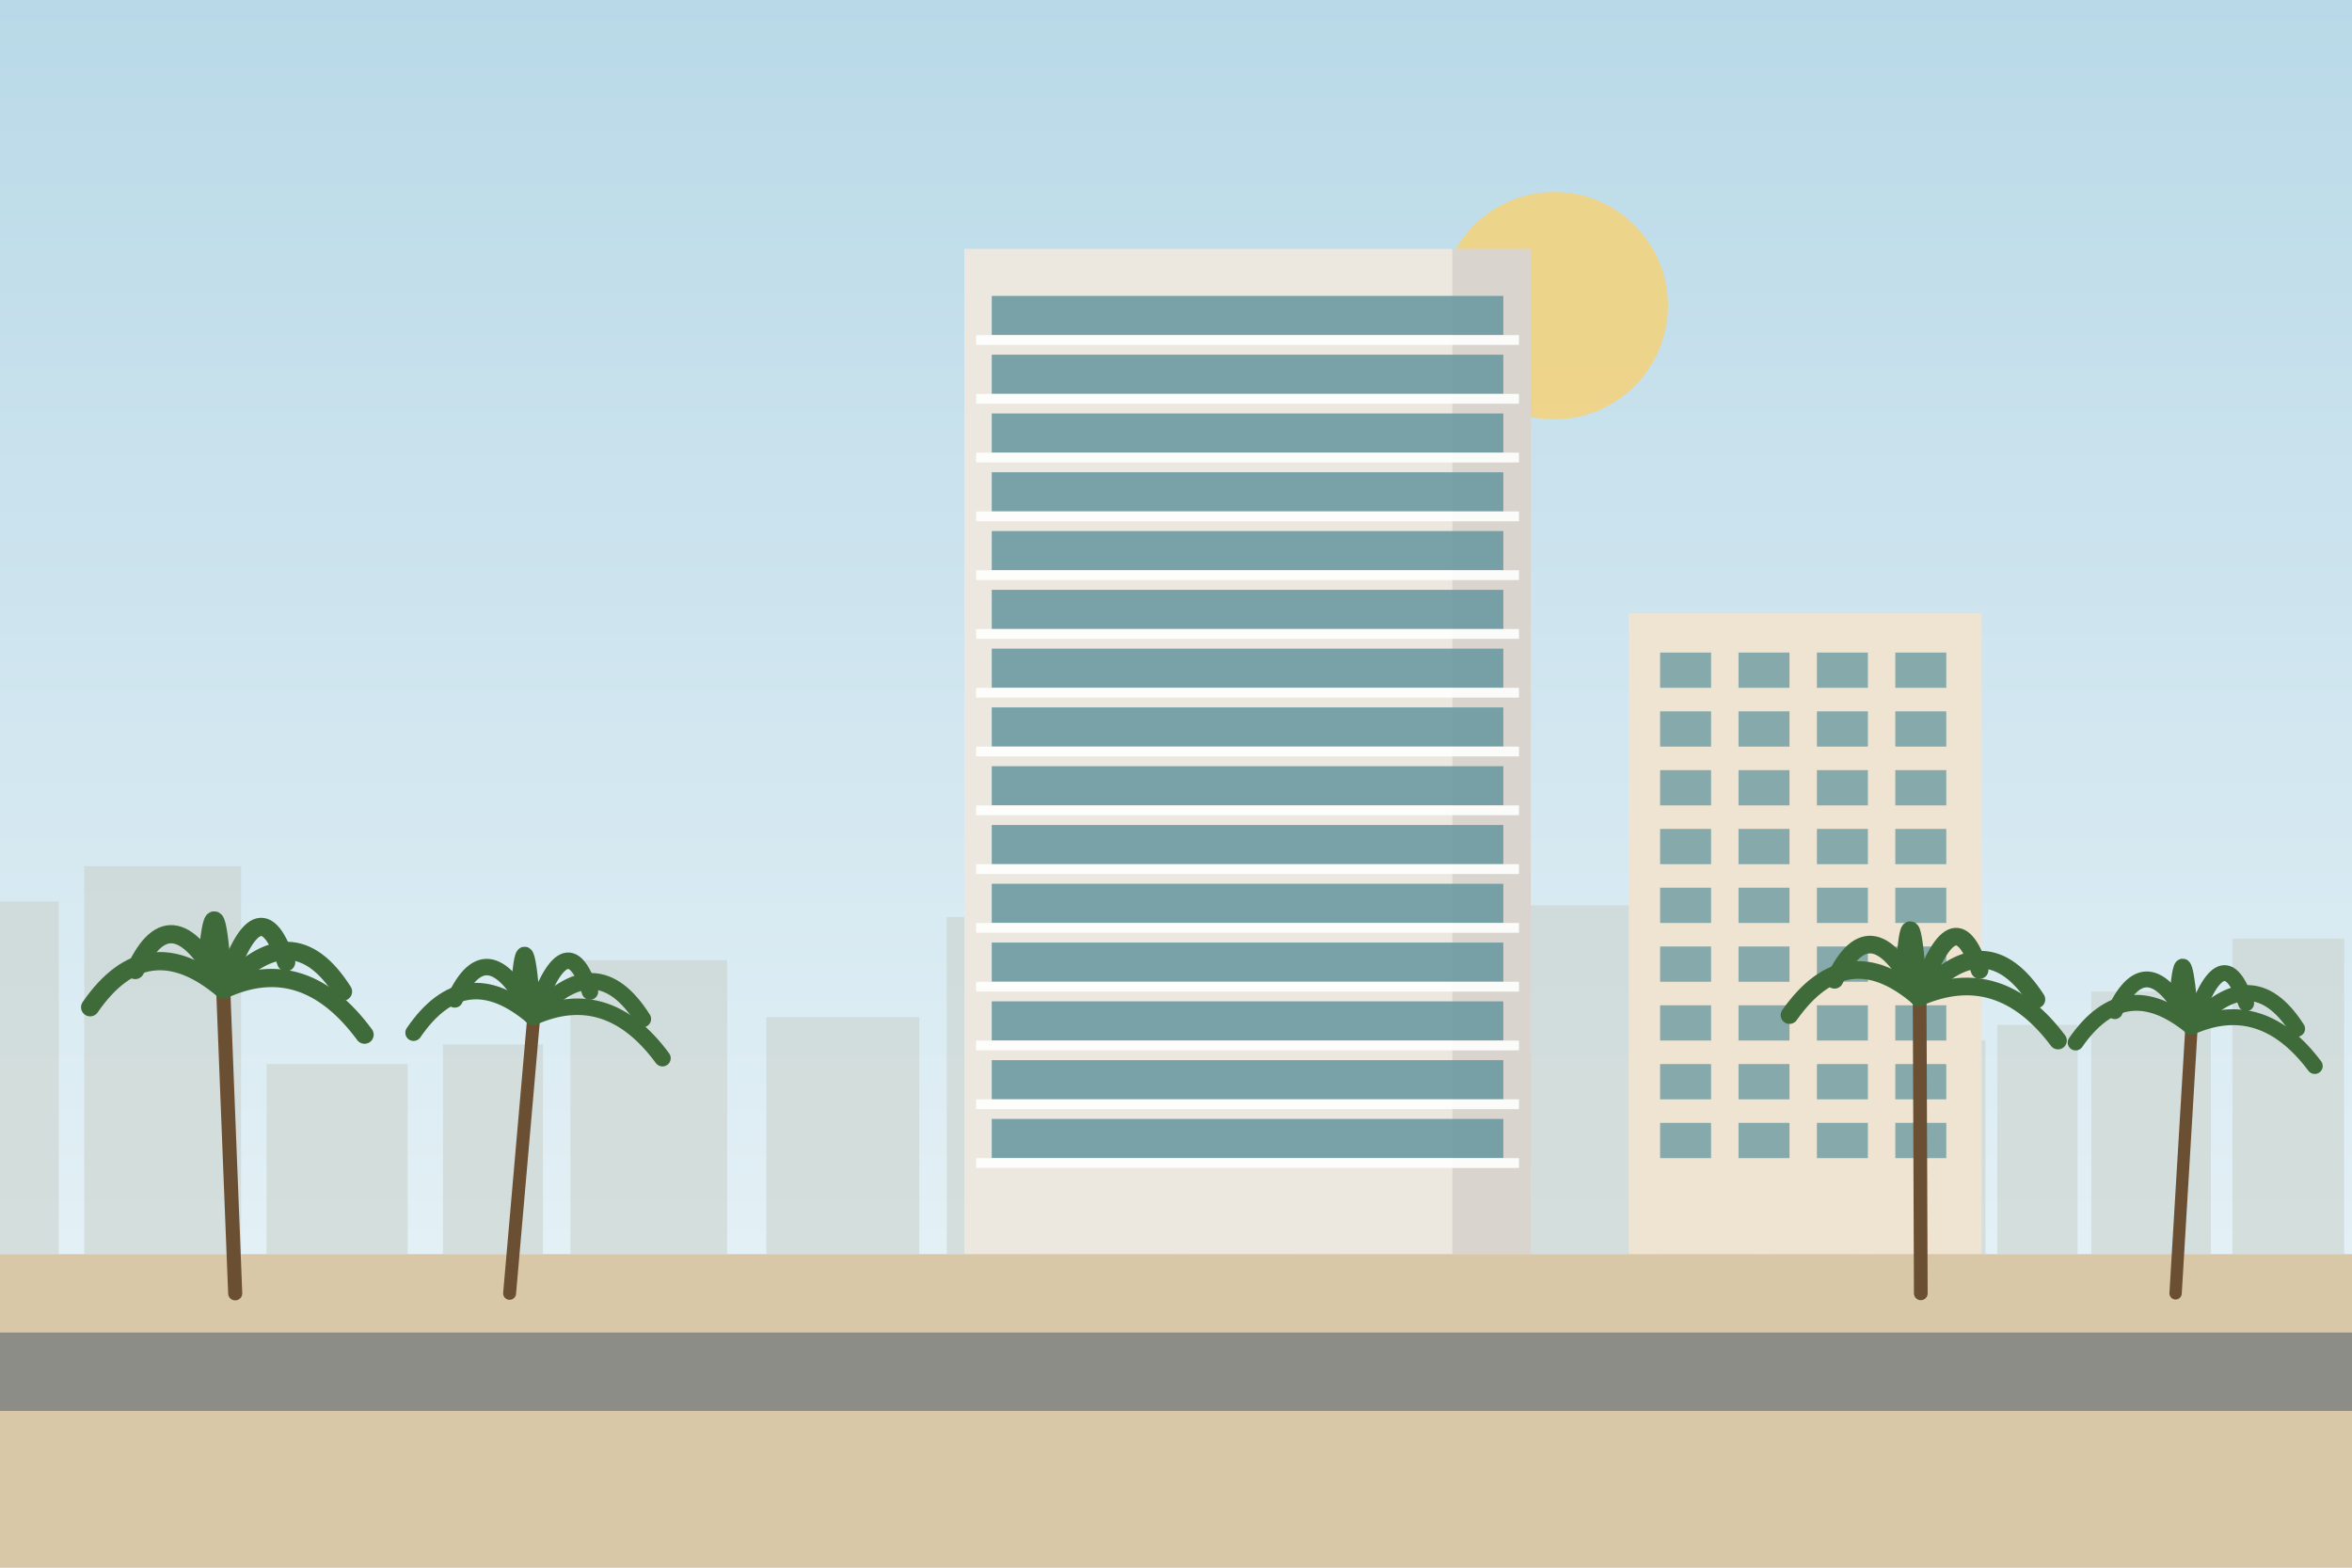
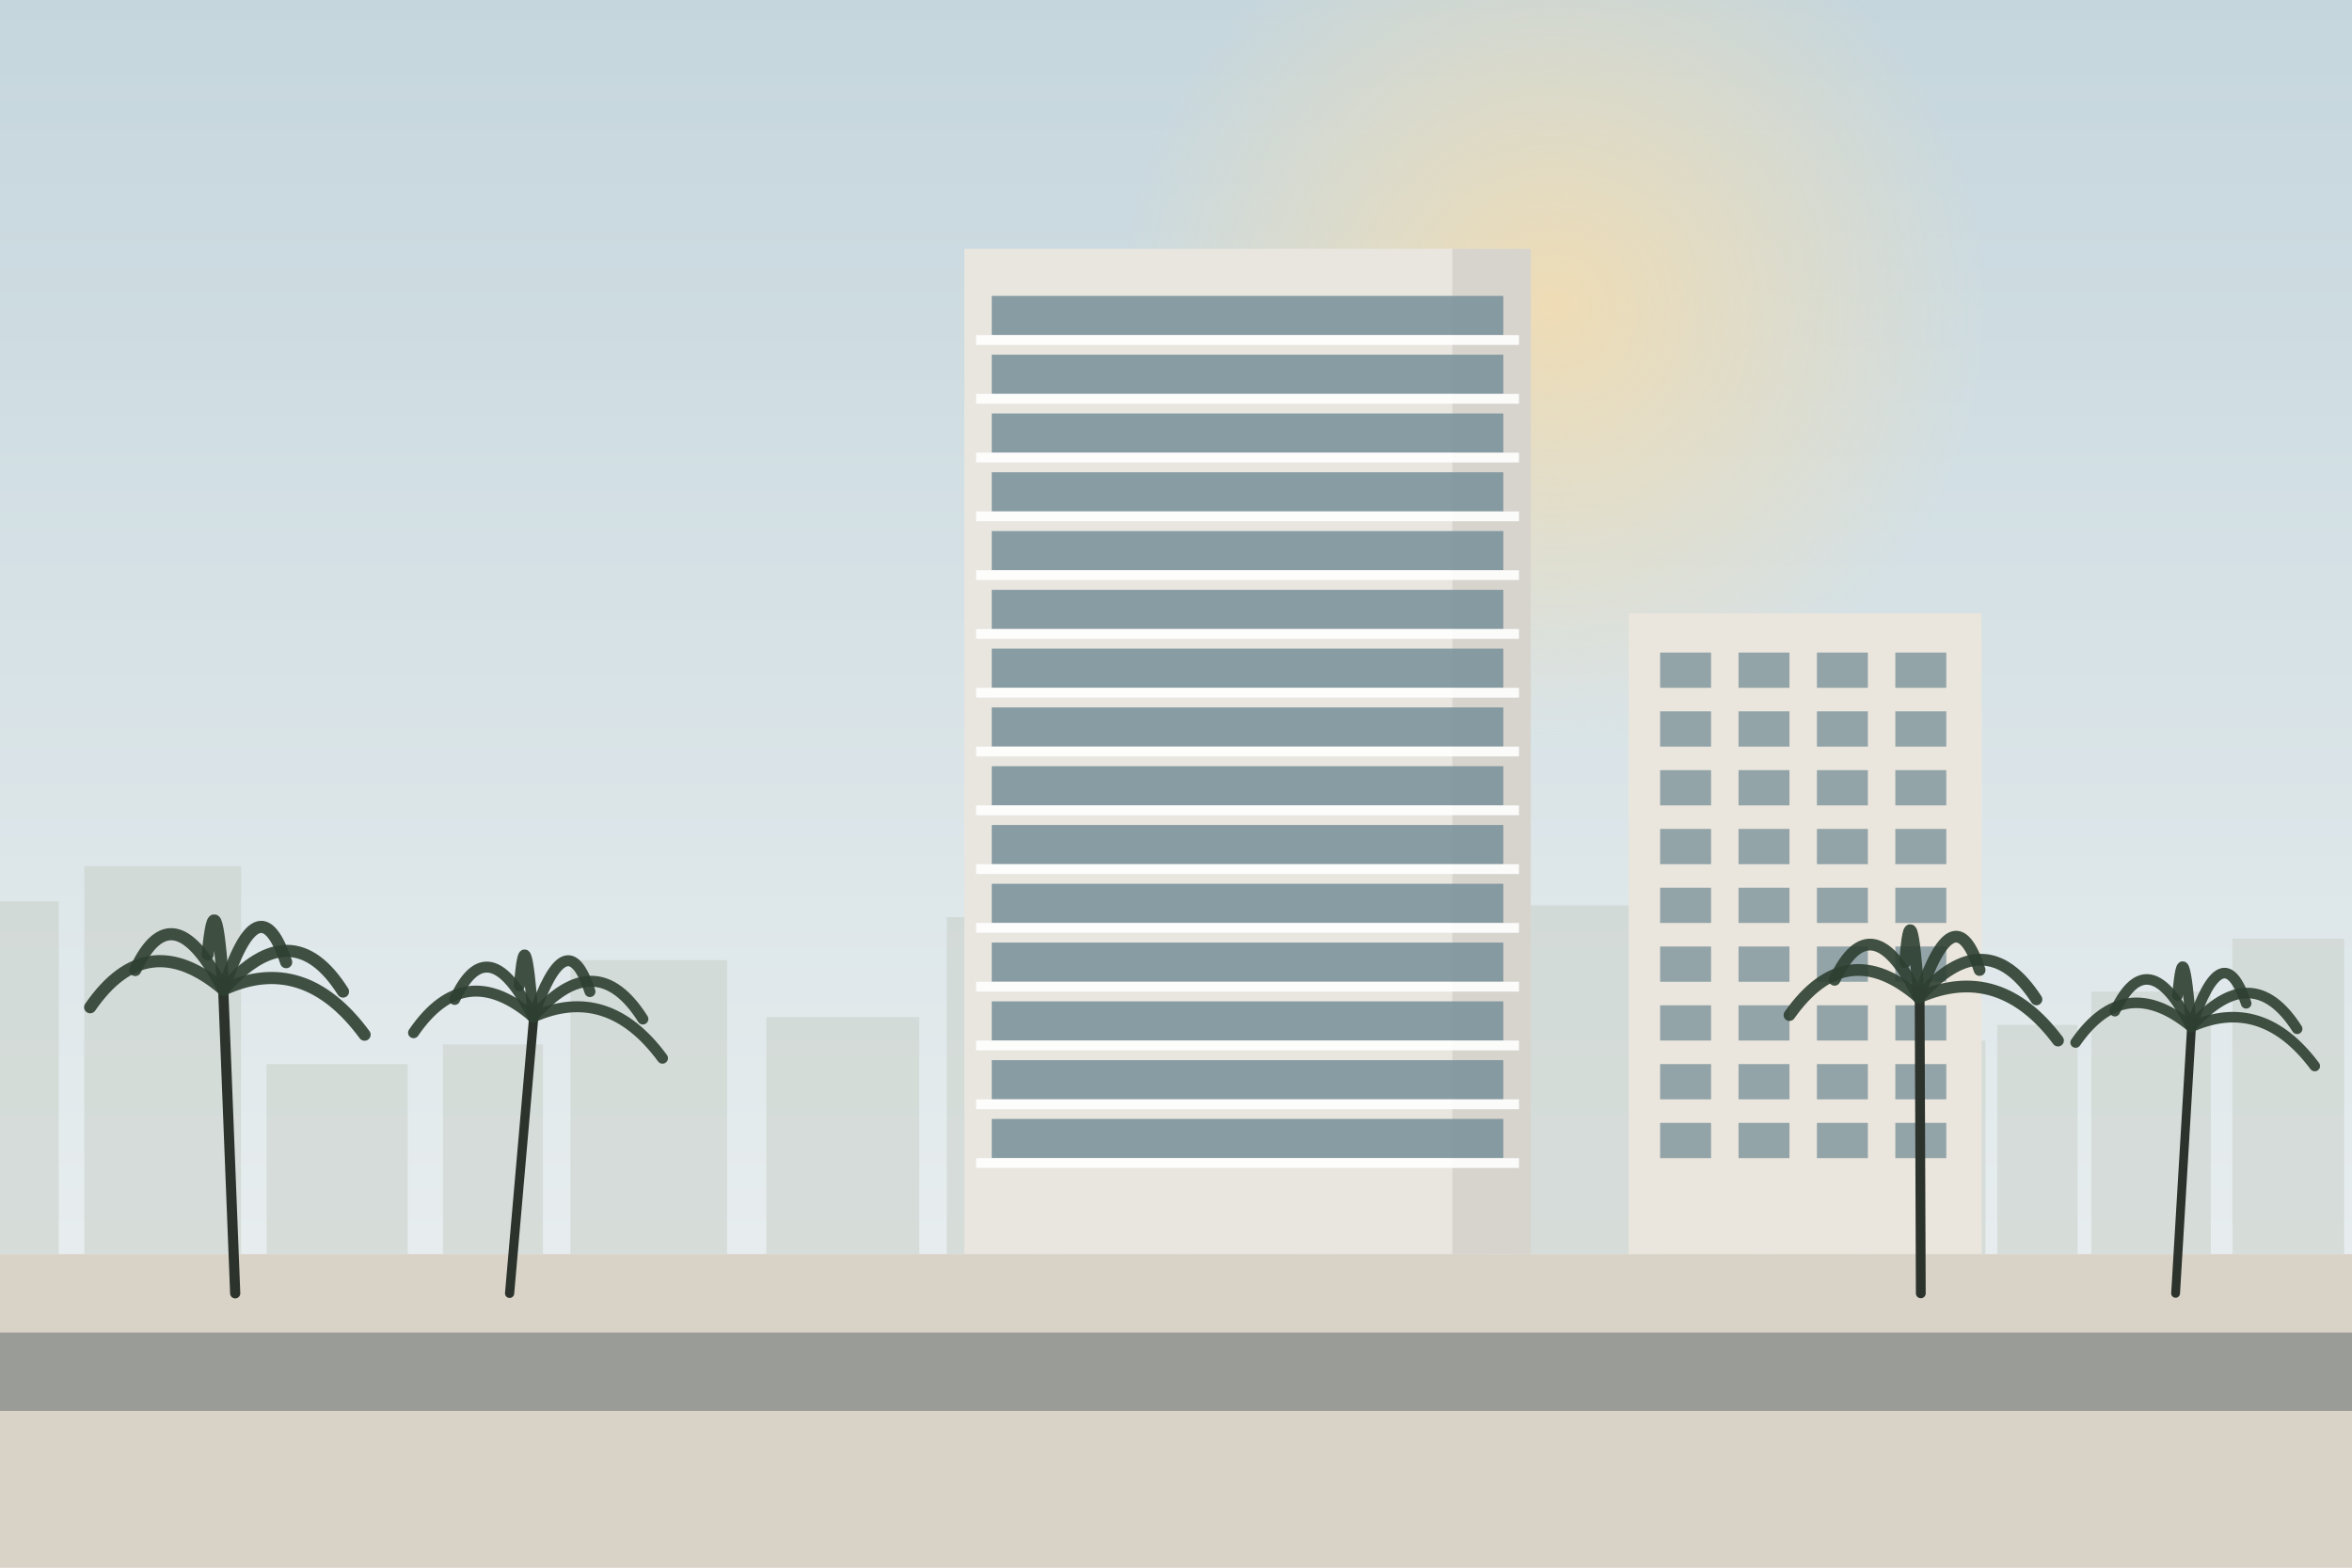
<svg xmlns="http://www.w3.org/2000/svg" viewBox="0 0 1200 800">
  <defs>
    <linearGradient id="s" x1="0" y1="0" x2="0" y2="1">
-       <stop offset="0" stop-color="#b9d9e8" />
-       <stop offset="1" stop-color="#eef6f9" />
+       <stop offset="0" stop-color="#c5d6dd" />
+       <stop offset="1" stop-color="#f0f3f3" />
    </linearGradient>
  </defs>
  <rect width="1200" height="800" fill="url(#s)" />
-   <circle cx="793" cy="156" r="58" fill="#f5d27a" opacity=".85" />
+   <radialGradient id="g">
+     <stop offset="0" stop-color="#f2dcb0" stop-opacity=".9" />
+     <stop offset="1" stop-color="#f2dcb0" stop-opacity="0" />
+   </radialGradient>
+   <circle cx="793" cy="156" r="220" fill="url(#g)" />
  <rect x="-20" y="460" width="50" height="180" fill="#c9cfc9" opacity=".55" />
  <rect x="43" y="442" width="80" height="198" fill="#c9cfc9" opacity=".55" />
  <rect x="136" y="543" width="72" height="97" fill="#c9cfc9" opacity=".55" />
  <rect x="226" y="533" width="51" height="107" fill="#c9cfc9" opacity=".55" />
  <rect x="291" y="490" width="80" height="150" fill="#c9cfc9" opacity=".55" />
  <rect x="391" y="519" width="78" height="121" fill="#c9cfc9" opacity=".55" />
  <rect x="483" y="468" width="44" height="172" fill="#c9cfc9" opacity=".55" />
  <rect x="543" y="423" width="57" height="217" fill="#c9cfc9" opacity=".55" />
  <rect x="606" y="489" width="58" height="151" fill="#c9cfc9" opacity=".55" />
  <rect x="681" y="472" width="81" height="168" fill="#c9cfc9" opacity=".55" />
  <rect x="769" y="462" width="64" height="178" fill="#c9cfc9" opacity=".55" />
  <rect x="847" y="459" width="47" height="181" fill="#c9cfc9" opacity=".55" />
  <rect x="905" y="448" width="41" height="192" fill="#c9cfc9" opacity=".55" />
  <rect x="956" y="531" width="57" height="109" fill="#c9cfc9" opacity=".55" />
  <rect x="1019" y="523" width="41" height="117" fill="#c9cfc9" opacity=".55" />
  <rect x="1067" y="506" width="61" height="134" fill="#c9cfc9" opacity=".55" />
  <rect x="1139" y="479" width="57" height="161" fill="#c9cfc9" opacity=".55" />
-   <rect x="492" y="127" width="289" height="513" fill="#ece7df" />
+   <rect x="492" y="127" width="289" height="513" fill="#e9e6e0" />
  <rect x="741" y="127" width="40" height="513" fill="#000" opacity=".08" />
-   <rect x="506" y="151" width="261" height="20" fill="#6c9aa1" opacity=".9" />
+   <rect x="506" y="151" width="261" height="20" fill="#7d949c" opacity=".9" />
  <rect x="498" y="171" width="277" height="5" fill="#fff" opacity=".9" />
-   <rect x="506" y="181" width="261" height="20" fill="#6c9aa1" opacity=".9" />
+   <rect x="506" y="181" width="261" height="20" fill="#7d949c" opacity=".9" />
  <rect x="498" y="201" width="277" height="5" fill="#fff" opacity=".9" />
-   <rect x="506" y="211" width="261" height="20" fill="#6c9aa1" opacity=".9" />
+   <rect x="506" y="211" width="261" height="20" fill="#7d949c" opacity=".9" />
  <rect x="498" y="231" width="277" height="5" fill="#fff" opacity=".9" />
-   <rect x="506" y="241" width="261" height="20" fill="#6c9aa1" opacity=".9" />
+   <rect x="506" y="241" width="261" height="20" fill="#7d949c" opacity=".9" />
  <rect x="498" y="261" width="277" height="5" fill="#fff" opacity=".9" />
-   <rect x="506" y="271" width="261" height="20" fill="#6c9aa1" opacity=".9" />
+   <rect x="506" y="271" width="261" height="20" fill="#7d949c" opacity=".9" />
  <rect x="498" y="291" width="277" height="5" fill="#fff" opacity=".9" />
-   <rect x="506" y="301" width="261" height="20" fill="#6c9aa1" opacity=".9" />
+   <rect x="506" y="301" width="261" height="20" fill="#7d949c" opacity=".9" />
  <rect x="498" y="321" width="277" height="5" fill="#fff" opacity=".9" />
-   <rect x="506" y="331" width="261" height="20" fill="#6c9aa1" opacity=".9" />
+   <rect x="506" y="331" width="261" height="20" fill="#7d949c" opacity=".9" />
  <rect x="498" y="351" width="277" height="5" fill="#fff" opacity=".9" />
-   <rect x="506" y="361" width="261" height="20" fill="#6c9aa1" opacity=".9" />
+   <rect x="506" y="361" width="261" height="20" fill="#7d949c" opacity=".9" />
  <rect x="498" y="381" width="277" height="5" fill="#fff" opacity=".9" />
-   <rect x="506" y="391" width="261" height="20" fill="#6c9aa1" opacity=".9" />
+   <rect x="506" y="391" width="261" height="20" fill="#7d949c" opacity=".9" />
  <rect x="498" y="411" width="277" height="5" fill="#fff" opacity=".9" />
-   <rect x="506" y="421" width="261" height="20" fill="#6c9aa1" opacity=".9" />
+   <rect x="506" y="421" width="261" height="20" fill="#7d949c" opacity=".9" />
  <rect x="498" y="441" width="277" height="5" fill="#fff" opacity=".9" />
-   <rect x="506" y="451" width="261" height="20" fill="#6c9aa1" opacity=".9" />
+   <rect x="506" y="451" width="261" height="20" fill="#7d949c" opacity=".9" />
  <rect x="498" y="471" width="277" height="5" fill="#fff" opacity=".9" />
-   <rect x="506" y="481" width="261" height="20" fill="#6c9aa1" opacity=".9" />
+   <rect x="506" y="481" width="261" height="20" fill="#7d949c" opacity=".9" />
  <rect x="498" y="501" width="277" height="5" fill="#fff" opacity=".9" />
-   <rect x="506" y="511" width="261" height="20" fill="#6c9aa1" opacity=".9" />
+   <rect x="506" y="511" width="261" height="20" fill="#7d949c" opacity=".9" />
  <rect x="498" y="531" width="277" height="5" fill="#fff" opacity=".9" />
-   <rect x="506" y="541" width="261" height="20" fill="#6c9aa1" opacity=".9" />
+   <rect x="506" y="541" width="261" height="20" fill="#7d949c" opacity=".9" />
  <rect x="498" y="561" width="277" height="5" fill="#fff" opacity=".9" />
-   <rect x="506" y="571" width="261" height="20" fill="#6c9aa1" opacity=".9" />
+   <rect x="506" y="571" width="261" height="20" fill="#7d949c" opacity=".9" />
  <rect x="498" y="591" width="277" height="5" fill="#fff" opacity=".9" />
-   <rect x="831" y="313" width="180" height="327" fill="#efe4d2" />
-   <rect x="847" y="333" width="26" height="18" fill="#6c9aa1" opacity=".8" />
-   <rect x="887" y="333" width="26" height="18" fill="#6c9aa1" opacity=".8" />
-   <rect x="927" y="333" width="26" height="18" fill="#6c9aa1" opacity=".8" />
-   <rect x="967" y="333" width="26" height="18" fill="#6c9aa1" opacity=".8" />
-   <rect x="847" y="363" width="26" height="18" fill="#6c9aa1" opacity=".8" />
-   <rect x="887" y="363" width="26" height="18" fill="#6c9aa1" opacity=".8" />
-   <rect x="927" y="363" width="26" height="18" fill="#6c9aa1" opacity=".8" />
-   <rect x="967" y="363" width="26" height="18" fill="#6c9aa1" opacity=".8" />
-   <rect x="847" y="393" width="26" height="18" fill="#6c9aa1" opacity=".8" />
-   <rect x="887" y="393" width="26" height="18" fill="#6c9aa1" opacity=".8" />
-   <rect x="927" y="393" width="26" height="18" fill="#6c9aa1" opacity=".8" />
-   <rect x="967" y="393" width="26" height="18" fill="#6c9aa1" opacity=".8" />
-   <rect x="847" y="423" width="26" height="18" fill="#6c9aa1" opacity=".8" />
-   <rect x="887" y="423" width="26" height="18" fill="#6c9aa1" opacity=".8" />
-   <rect x="927" y="423" width="26" height="18" fill="#6c9aa1" opacity=".8" />
-   <rect x="967" y="423" width="26" height="18" fill="#6c9aa1" opacity=".8" />
-   <rect x="847" y="453" width="26" height="18" fill="#6c9aa1" opacity=".8" />
-   <rect x="887" y="453" width="26" height="18" fill="#6c9aa1" opacity=".8" />
-   <rect x="927" y="453" width="26" height="18" fill="#6c9aa1" opacity=".8" />
-   <rect x="967" y="453" width="26" height="18" fill="#6c9aa1" opacity=".8" />
-   <rect x="847" y="483" width="26" height="18" fill="#6c9aa1" opacity=".8" />
-   <rect x="887" y="483" width="26" height="18" fill="#6c9aa1" opacity=".8" />
-   <rect x="927" y="483" width="26" height="18" fill="#6c9aa1" opacity=".8" />
-   <rect x="967" y="483" width="26" height="18" fill="#6c9aa1" opacity=".8" />
-   <rect x="847" y="513" width="26" height="18" fill="#6c9aa1" opacity=".8" />
-   <rect x="887" y="513" width="26" height="18" fill="#6c9aa1" opacity=".8" />
-   <rect x="927" y="513" width="26" height="18" fill="#6c9aa1" opacity=".8" />
-   <rect x="967" y="513" width="26" height="18" fill="#6c9aa1" opacity=".8" />
-   <rect x="847" y="543" width="26" height="18" fill="#6c9aa1" opacity=".8" />
-   <rect x="887" y="543" width="26" height="18" fill="#6c9aa1" opacity=".8" />
-   <rect x="927" y="543" width="26" height="18" fill="#6c9aa1" opacity=".8" />
-   <rect x="967" y="543" width="26" height="18" fill="#6c9aa1" opacity=".8" />
-   <rect x="847" y="573" width="26" height="18" fill="#6c9aa1" opacity=".8" />
-   <rect x="887" y="573" width="26" height="18" fill="#6c9aa1" opacity=".8" />
-   <rect x="927" y="573" width="26" height="18" fill="#6c9aa1" opacity=".8" />
-   <rect x="967" y="573" width="26" height="18" fill="#6c9aa1" opacity=".8" />
-   <rect y="640" width="1200" height="160" fill="#d8c8a8" />
-   <rect y="680" width="1200" height="40" fill="#8d8d88" />
-   <path d="M120 660 Q116.946 582.529 113.893 505.058" stroke="#6b4f33" stroke-width="7.2" fill="none" stroke-linecap="round" />
-   <path d="M114 505 Q75 472 46 514" stroke="#3f6b3a" stroke-width="9.3" fill="none" stroke-linecap="round" />
-   <path d="M114 505 Q88 454 69 495" stroke="#3f6b3a" stroke-width="9.3" fill="none" stroke-linecap="round" />
-   <path d="M114 505 Q110 445 106 487" stroke="#3f6b3a" stroke-width="9.3" fill="none" stroke-linecap="round" />
-   <path d="M114 505 Q132 449 146 491" stroke="#3f6b3a" stroke-width="9.3" fill="none" stroke-linecap="round" />
-   <path d="M114 505 Q149 465 175 506" stroke="#3f6b3a" stroke-width="9.3" fill="none" stroke-linecap="round" />
-   <path d="M114 505 Q155 486 186 528" stroke="#3f6b3a" stroke-width="9.3" fill="none" stroke-linecap="round" />
-   <path d="M260 660 Q266.146 589.613 272.291 519.225" stroke="#6b4f33" stroke-width="6.6" fill="none" stroke-linecap="round" />
-   <path d="M272 519 Q237 489 211 527" stroke="#3f6b3a" stroke-width="8.4" fill="none" stroke-linecap="round" />
-   <path d="M272 519 Q249 473 232 510" stroke="#3f6b3a" stroke-width="8.4" fill="none" stroke-linecap="round" />
-   <path d="M272 519 Q268 465 265 503" stroke="#3f6b3a" stroke-width="8.4" fill="none" stroke-linecap="round" />
-   <path d="M272 519 Q289 469 301 506" stroke="#3f6b3a" stroke-width="8.4" fill="none" stroke-linecap="round" />
-   <path d="M272 519 Q304 482 328 520" stroke="#3f6b3a" stroke-width="8.4" fill="none" stroke-linecap="round" />
-   <path d="M272 519 Q310 502 338 540" stroke="#3f6b3a" stroke-width="8.4" fill="none" stroke-linecap="round" />
-   <path d="M980 660 Q979.705 584.634 979.409 509.267" stroke="#6b4f33" stroke-width="7.0" fill="none" stroke-linecap="round" />
-   <path d="M979 509 Q942 477 913 518" stroke="#3f6b3a" stroke-width="9.0" fill="none" stroke-linecap="round" />
-   <path d="M979 509 Q955 460 936 500" stroke="#3f6b3a" stroke-width="9.0" fill="none" stroke-linecap="round" />
-   <path d="M979 509 Q975 451 972 491" stroke="#3f6b3a" stroke-width="9.0" fill="none" stroke-linecap="round" />
-   <path d="M979 509 Q997 455 1010 495" stroke="#3f6b3a" stroke-width="9.0" fill="none" stroke-linecap="round" />
-   <path d="M979 509 Q1013 470 1039 510" stroke="#3f6b3a" stroke-width="9.0" fill="none" stroke-linecap="round" />
-   <path d="M979 509 Q1020 491 1050 531" stroke="#3f6b3a" stroke-width="9.0" fill="none" stroke-linecap="round" />
-   <path d="M1110 660 Q1114.051 592.196 1118.103 524.393" stroke="#6b4f33" stroke-width="6.3" fill="none" stroke-linecap="round" />
-   <path d="M1118 524 Q1084 496 1059 532" stroke="#3f6b3a" stroke-width="8.1" fill="none" stroke-linecap="round" />
-   <path d="M1118 524 Q1096 480 1079 516" stroke="#3f6b3a" stroke-width="8.1" fill="none" stroke-linecap="round" />
-   <path d="M1118 524 Q1114 472 1111 508" stroke="#3f6b3a" stroke-width="8.1" fill="none" stroke-linecap="round" />
-   <path d="M1118 524 Q1134 476 1146 512" stroke="#3f6b3a" stroke-width="8.1" fill="none" stroke-linecap="round" />
-   <path d="M1118 524 Q1149 489 1172 525" stroke="#3f6b3a" stroke-width="8.1" fill="none" stroke-linecap="round" />
-   <path d="M1118 524 Q1154 508 1181 544" stroke="#3f6b3a" stroke-width="8.1" fill="none" stroke-linecap="round" />
+   <rect x="831" y="313" width="180" height="327" fill="#ebe6dd" />
+   <rect x="847" y="333" width="26" height="18" fill="#7d949c" opacity=".8" />
+   <rect x="887" y="333" width="26" height="18" fill="#7d949c" opacity=".8" />
+   <rect x="927" y="333" width="26" height="18" fill="#7d949c" opacity=".8" />
+   <rect x="967" y="333" width="26" height="18" fill="#7d949c" opacity=".8" />
+   <rect x="847" y="363" width="26" height="18" fill="#7d949c" opacity=".8" />
+   <rect x="887" y="363" width="26" height="18" fill="#7d949c" opacity=".8" />
+   <rect x="927" y="363" width="26" height="18" fill="#7d949c" opacity=".8" />
+   <rect x="967" y="363" width="26" height="18" fill="#7d949c" opacity=".8" />
+   <rect x="847" y="393" width="26" height="18" fill="#7d949c" opacity=".8" />
+   <rect x="887" y="393" width="26" height="18" fill="#7d949c" opacity=".8" />
+   <rect x="927" y="393" width="26" height="18" fill="#7d949c" opacity=".8" />
+   <rect x="967" y="393" width="26" height="18" fill="#7d949c" opacity=".8" />
+   <rect x="847" y="423" width="26" height="18" fill="#7d949c" opacity=".8" />
+   <rect x="887" y="423" width="26" height="18" fill="#7d949c" opacity=".8" />
+   <rect x="927" y="423" width="26" height="18" fill="#7d949c" opacity=".8" />
+   <rect x="967" y="423" width="26" height="18" fill="#7d949c" opacity=".8" />
+   <rect x="847" y="453" width="26" height="18" fill="#7d949c" opacity=".8" />
+   <rect x="887" y="453" width="26" height="18" fill="#7d949c" opacity=".8" />
+   <rect x="927" y="453" width="26" height="18" fill="#7d949c" opacity=".8" />
+   <rect x="967" y="453" width="26" height="18" fill="#7d949c" opacity=".8" />
+   <rect x="847" y="483" width="26" height="18" fill="#7d949c" opacity=".8" />
+   <rect x="887" y="483" width="26" height="18" fill="#7d949c" opacity=".8" />
+   <rect x="927" y="483" width="26" height="18" fill="#7d949c" opacity=".8" />
+   <rect x="967" y="483" width="26" height="18" fill="#7d949c" opacity=".8" />
+   <rect x="847" y="513" width="26" height="18" fill="#7d949c" opacity=".8" />
+   <rect x="887" y="513" width="26" height="18" fill="#7d949c" opacity=".8" />
+   <rect x="927" y="513" width="26" height="18" fill="#7d949c" opacity=".8" />
+   <rect x="967" y="513" width="26" height="18" fill="#7d949c" opacity=".8" />
+   <rect x="847" y="543" width="26" height="18" fill="#7d949c" opacity=".8" />
+   <rect x="887" y="543" width="26" height="18" fill="#7d949c" opacity=".8" />
+   <rect x="927" y="543" width="26" height="18" fill="#7d949c" opacity=".8" />
+   <rect x="967" y="543" width="26" height="18" fill="#7d949c" opacity=".8" />
+   <rect x="847" y="573" width="26" height="18" fill="#7d949c" opacity=".8" />
+   <rect x="887" y="573" width="26" height="18" fill="#7d949c" opacity=".8" />
+   <rect x="927" y="573" width="26" height="18" fill="#7d949c" opacity=".8" />
+   <rect x="967" y="573" width="26" height="18" fill="#7d949c" opacity=".8" />
+   <rect y="640" width="1200" height="160" fill="#d9d3c7" />
+   <rect y="680" width="1200" height="40" fill="#9a9c98" />
+   <path d="M120 660 Q116.946 582.529 113.893 505.058" stroke="#2c332c" stroke-width="5.2" fill="none" stroke-linecap="round" />
+   <path d="M114 505 Q75 472 46 514" stroke="#2e3f31" stroke-width="6.2" fill="none" stroke-linecap="round" opacity=".9" />
+   <path d="M114 505 Q88 454 69 495" stroke="#2e3f31" stroke-width="6.2" fill="none" stroke-linecap="round" opacity=".9" />
+   <path d="M114 505 Q110 445 106 487" stroke="#2e3f31" stroke-width="6.2" fill="none" stroke-linecap="round" opacity=".9" />
+   <path d="M114 505 Q132 449 146 491" stroke="#2e3f31" stroke-width="6.2" fill="none" stroke-linecap="round" opacity=".9" />
+   <path d="M114 505 Q149 465 175 506" stroke="#2e3f31" stroke-width="6.2" fill="none" stroke-linecap="round" opacity=".9" />
+   <path d="M114 505 Q155 486 186 528" stroke="#2e3f31" stroke-width="6.2" fill="none" stroke-linecap="round" opacity=".9" />
+   <path d="M260 660 Q266.146 589.613 272.291 519.225" stroke="#2c332c" stroke-width="4.7" fill="none" stroke-linecap="round" />
+   <path d="M272 519 Q237 489 211 527" stroke="#2e3f31" stroke-width="5.6" fill="none" stroke-linecap="round" opacity=".9" />
+   <path d="M272 519 Q249 473 232 510" stroke="#2e3f31" stroke-width="5.6" fill="none" stroke-linecap="round" opacity=".9" />
+   <path d="M272 519 Q268 465 265 503" stroke="#2e3f31" stroke-width="5.6" fill="none" stroke-linecap="round" opacity=".9" />
+   <path d="M272 519 Q289 469 301 506" stroke="#2e3f31" stroke-width="5.6" fill="none" stroke-linecap="round" opacity=".9" />
+   <path d="M272 519 Q304 482 328 520" stroke="#2e3f31" stroke-width="5.6" fill="none" stroke-linecap="round" opacity=".9" />
+   <path d="M272 519 Q310 502 338 540" stroke="#2e3f31" stroke-width="5.6" fill="none" stroke-linecap="round" opacity=".9" />
+   <path d="M980 660 Q979.705 584.634 979.409 509.267" stroke="#2c332c" stroke-width="5.0" fill="none" stroke-linecap="round" />
+   <path d="M979 509 Q942 477 913 518" stroke="#2e3f31" stroke-width="6.0" fill="none" stroke-linecap="round" opacity=".9" />
+   <path d="M979 509 Q955 460 936 500" stroke="#2e3f31" stroke-width="6.0" fill="none" stroke-linecap="round" opacity=".9" />
+   <path d="M979 509 Q975 451 972 491" stroke="#2e3f31" stroke-width="6.0" fill="none" stroke-linecap="round" opacity=".9" />
+   <path d="M979 509 Q997 455 1010 495" stroke="#2e3f31" stroke-width="6.0" fill="none" stroke-linecap="round" opacity=".9" />
+   <path d="M979 509 Q1013 470 1039 510" stroke="#2e3f31" stroke-width="6.0" fill="none" stroke-linecap="round" opacity=".9" />
+   <path d="M979 509 Q1020 491 1050 531" stroke="#2e3f31" stroke-width="6.0" fill="none" stroke-linecap="round" opacity=".9" />
+   <path d="M1110 660 Q1114.051 592.196 1118.103 524.393" stroke="#2c332c" stroke-width="4.5" fill="none" stroke-linecap="round" />
+   <path d="M1118 524 Q1084 496 1059 532" stroke="#2e3f31" stroke-width="5.4" fill="none" stroke-linecap="round" opacity=".9" />
+   <path d="M1118 524 Q1096 480 1079 516" stroke="#2e3f31" stroke-width="5.4" fill="none" stroke-linecap="round" opacity=".9" />
+   <path d="M1118 524 Q1114 472 1111 508" stroke="#2e3f31" stroke-width="5.4" fill="none" stroke-linecap="round" opacity=".9" />
+   <path d="M1118 524 Q1134 476 1146 512" stroke="#2e3f31" stroke-width="5.4" fill="none" stroke-linecap="round" opacity=".9" />
+   <path d="M1118 524 Q1149 489 1172 525" stroke="#2e3f31" stroke-width="5.4" fill="none" stroke-linecap="round" opacity=".9" />
+   <path d="M1118 524 Q1154 508 1181 544" stroke="#2e3f31" stroke-width="5.4" fill="none" stroke-linecap="round" opacity=".9" />
</svg>
